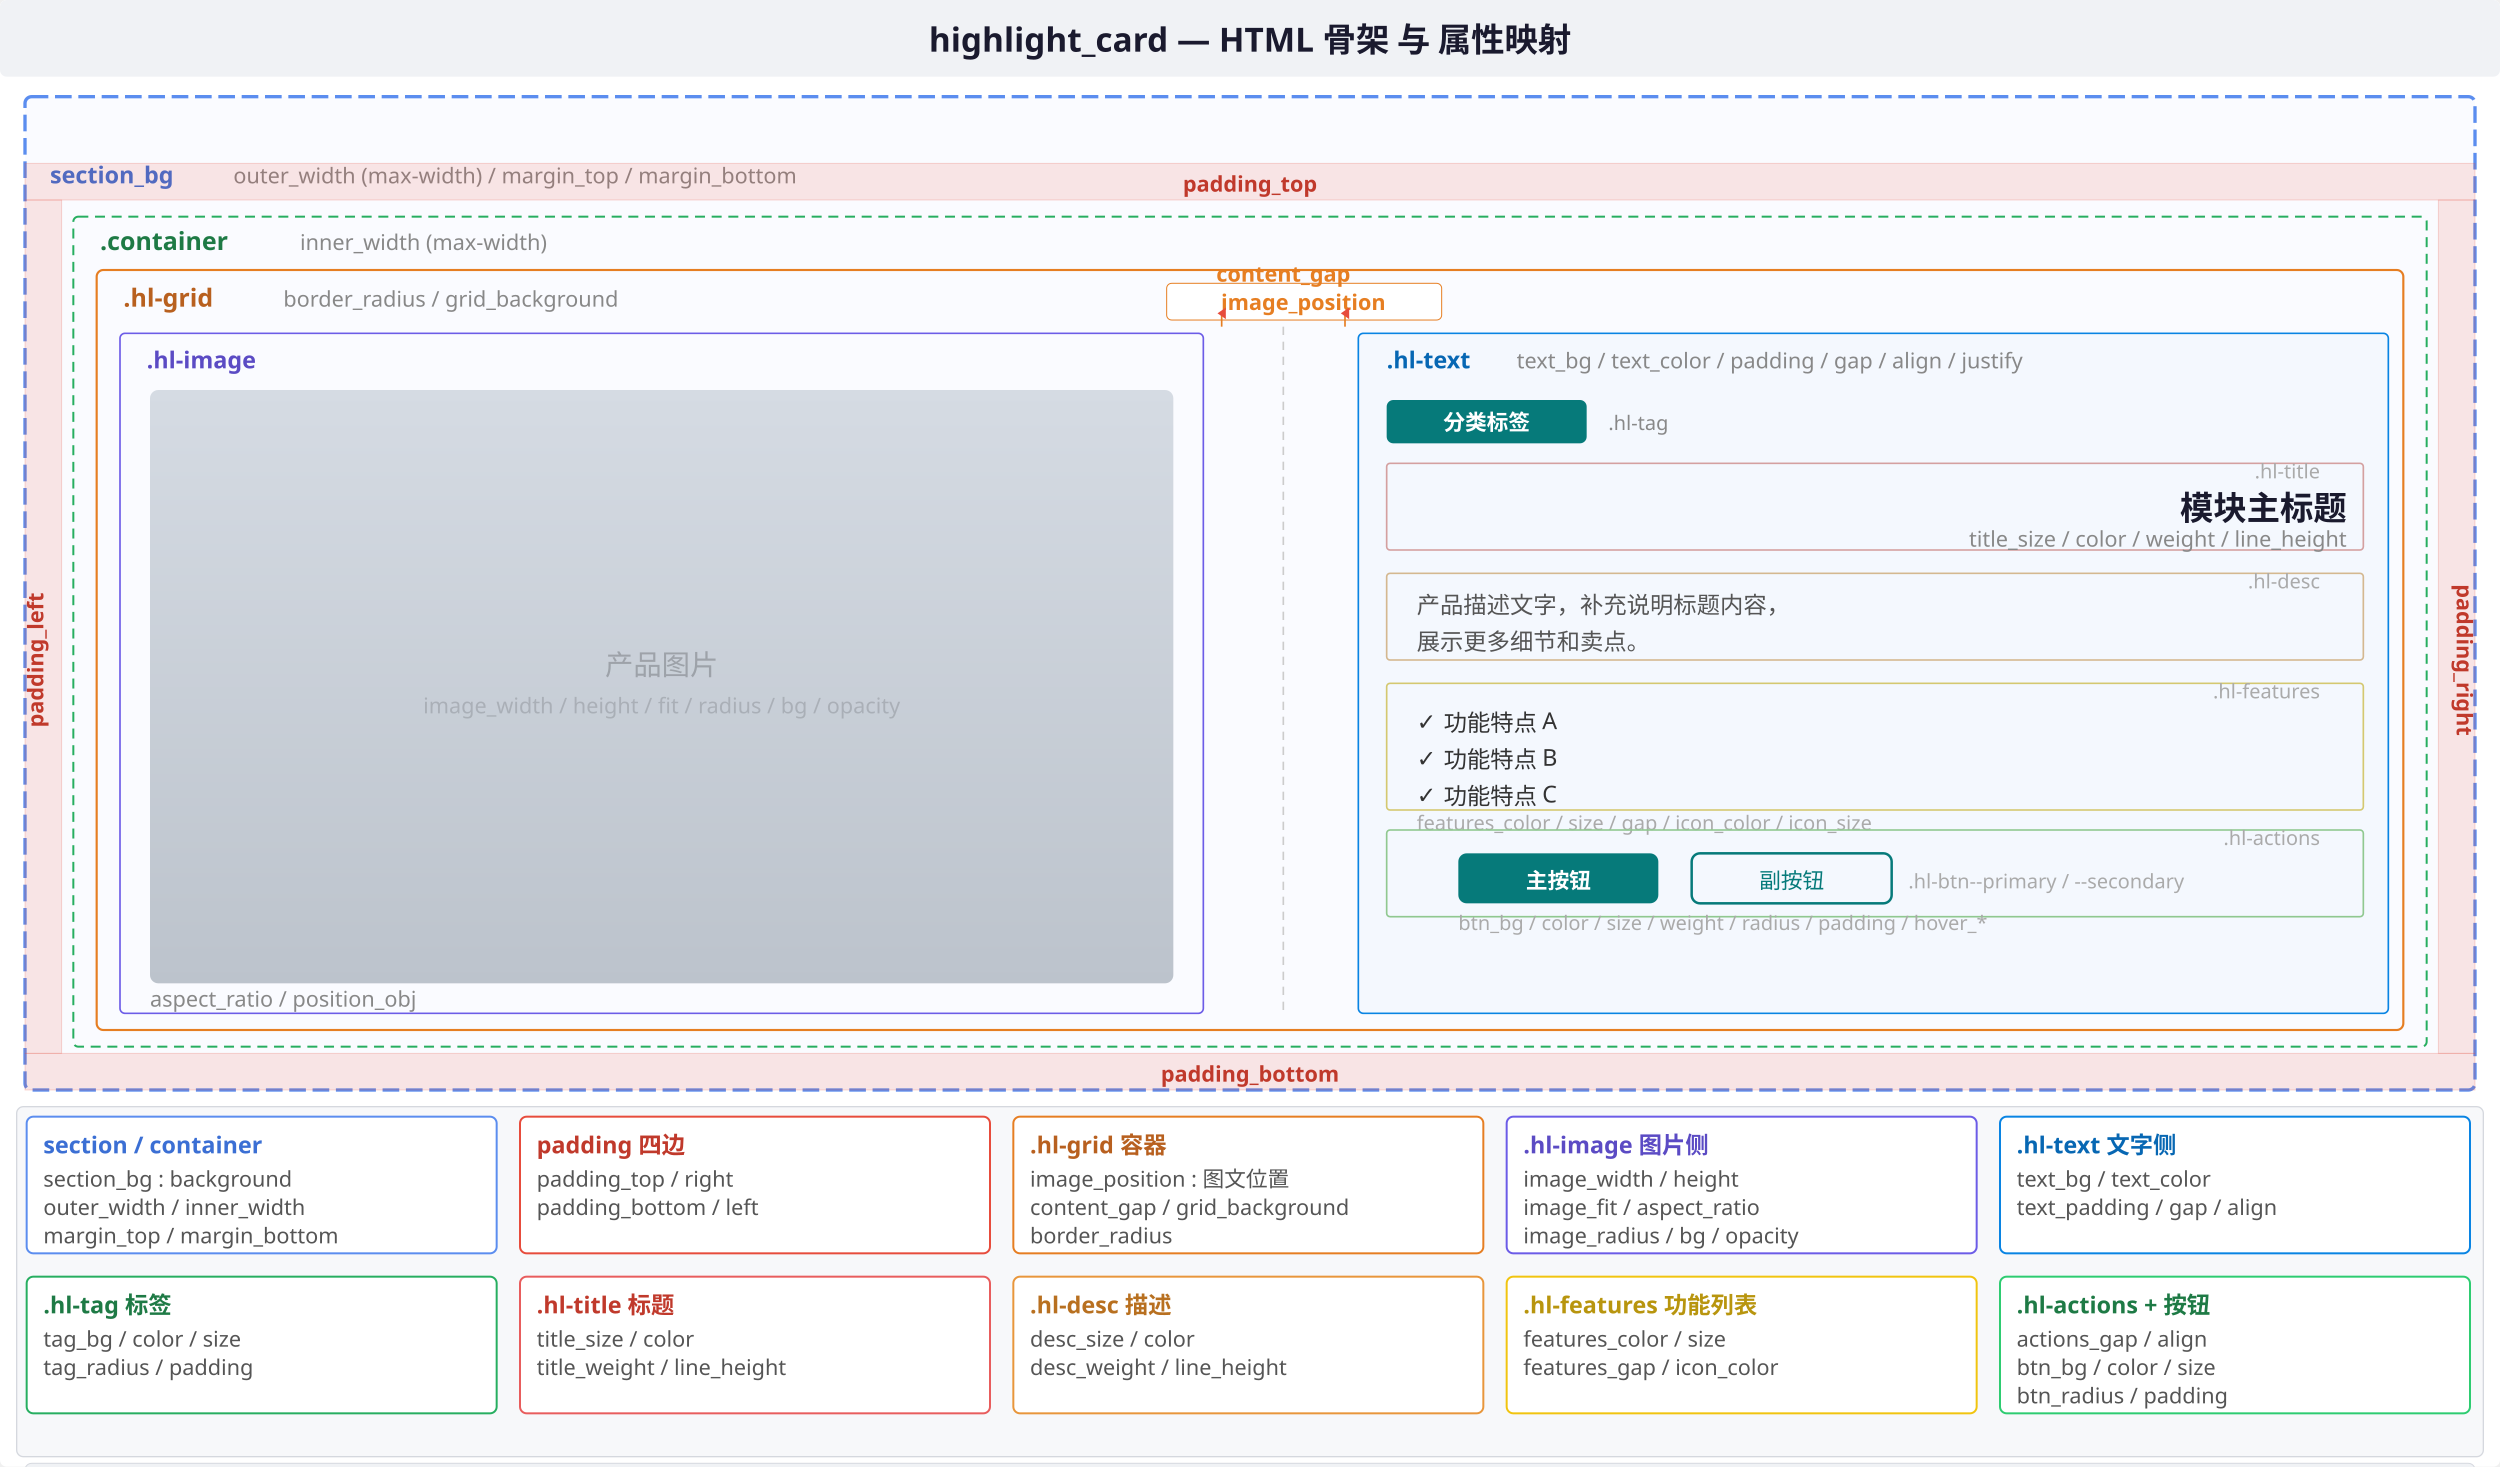
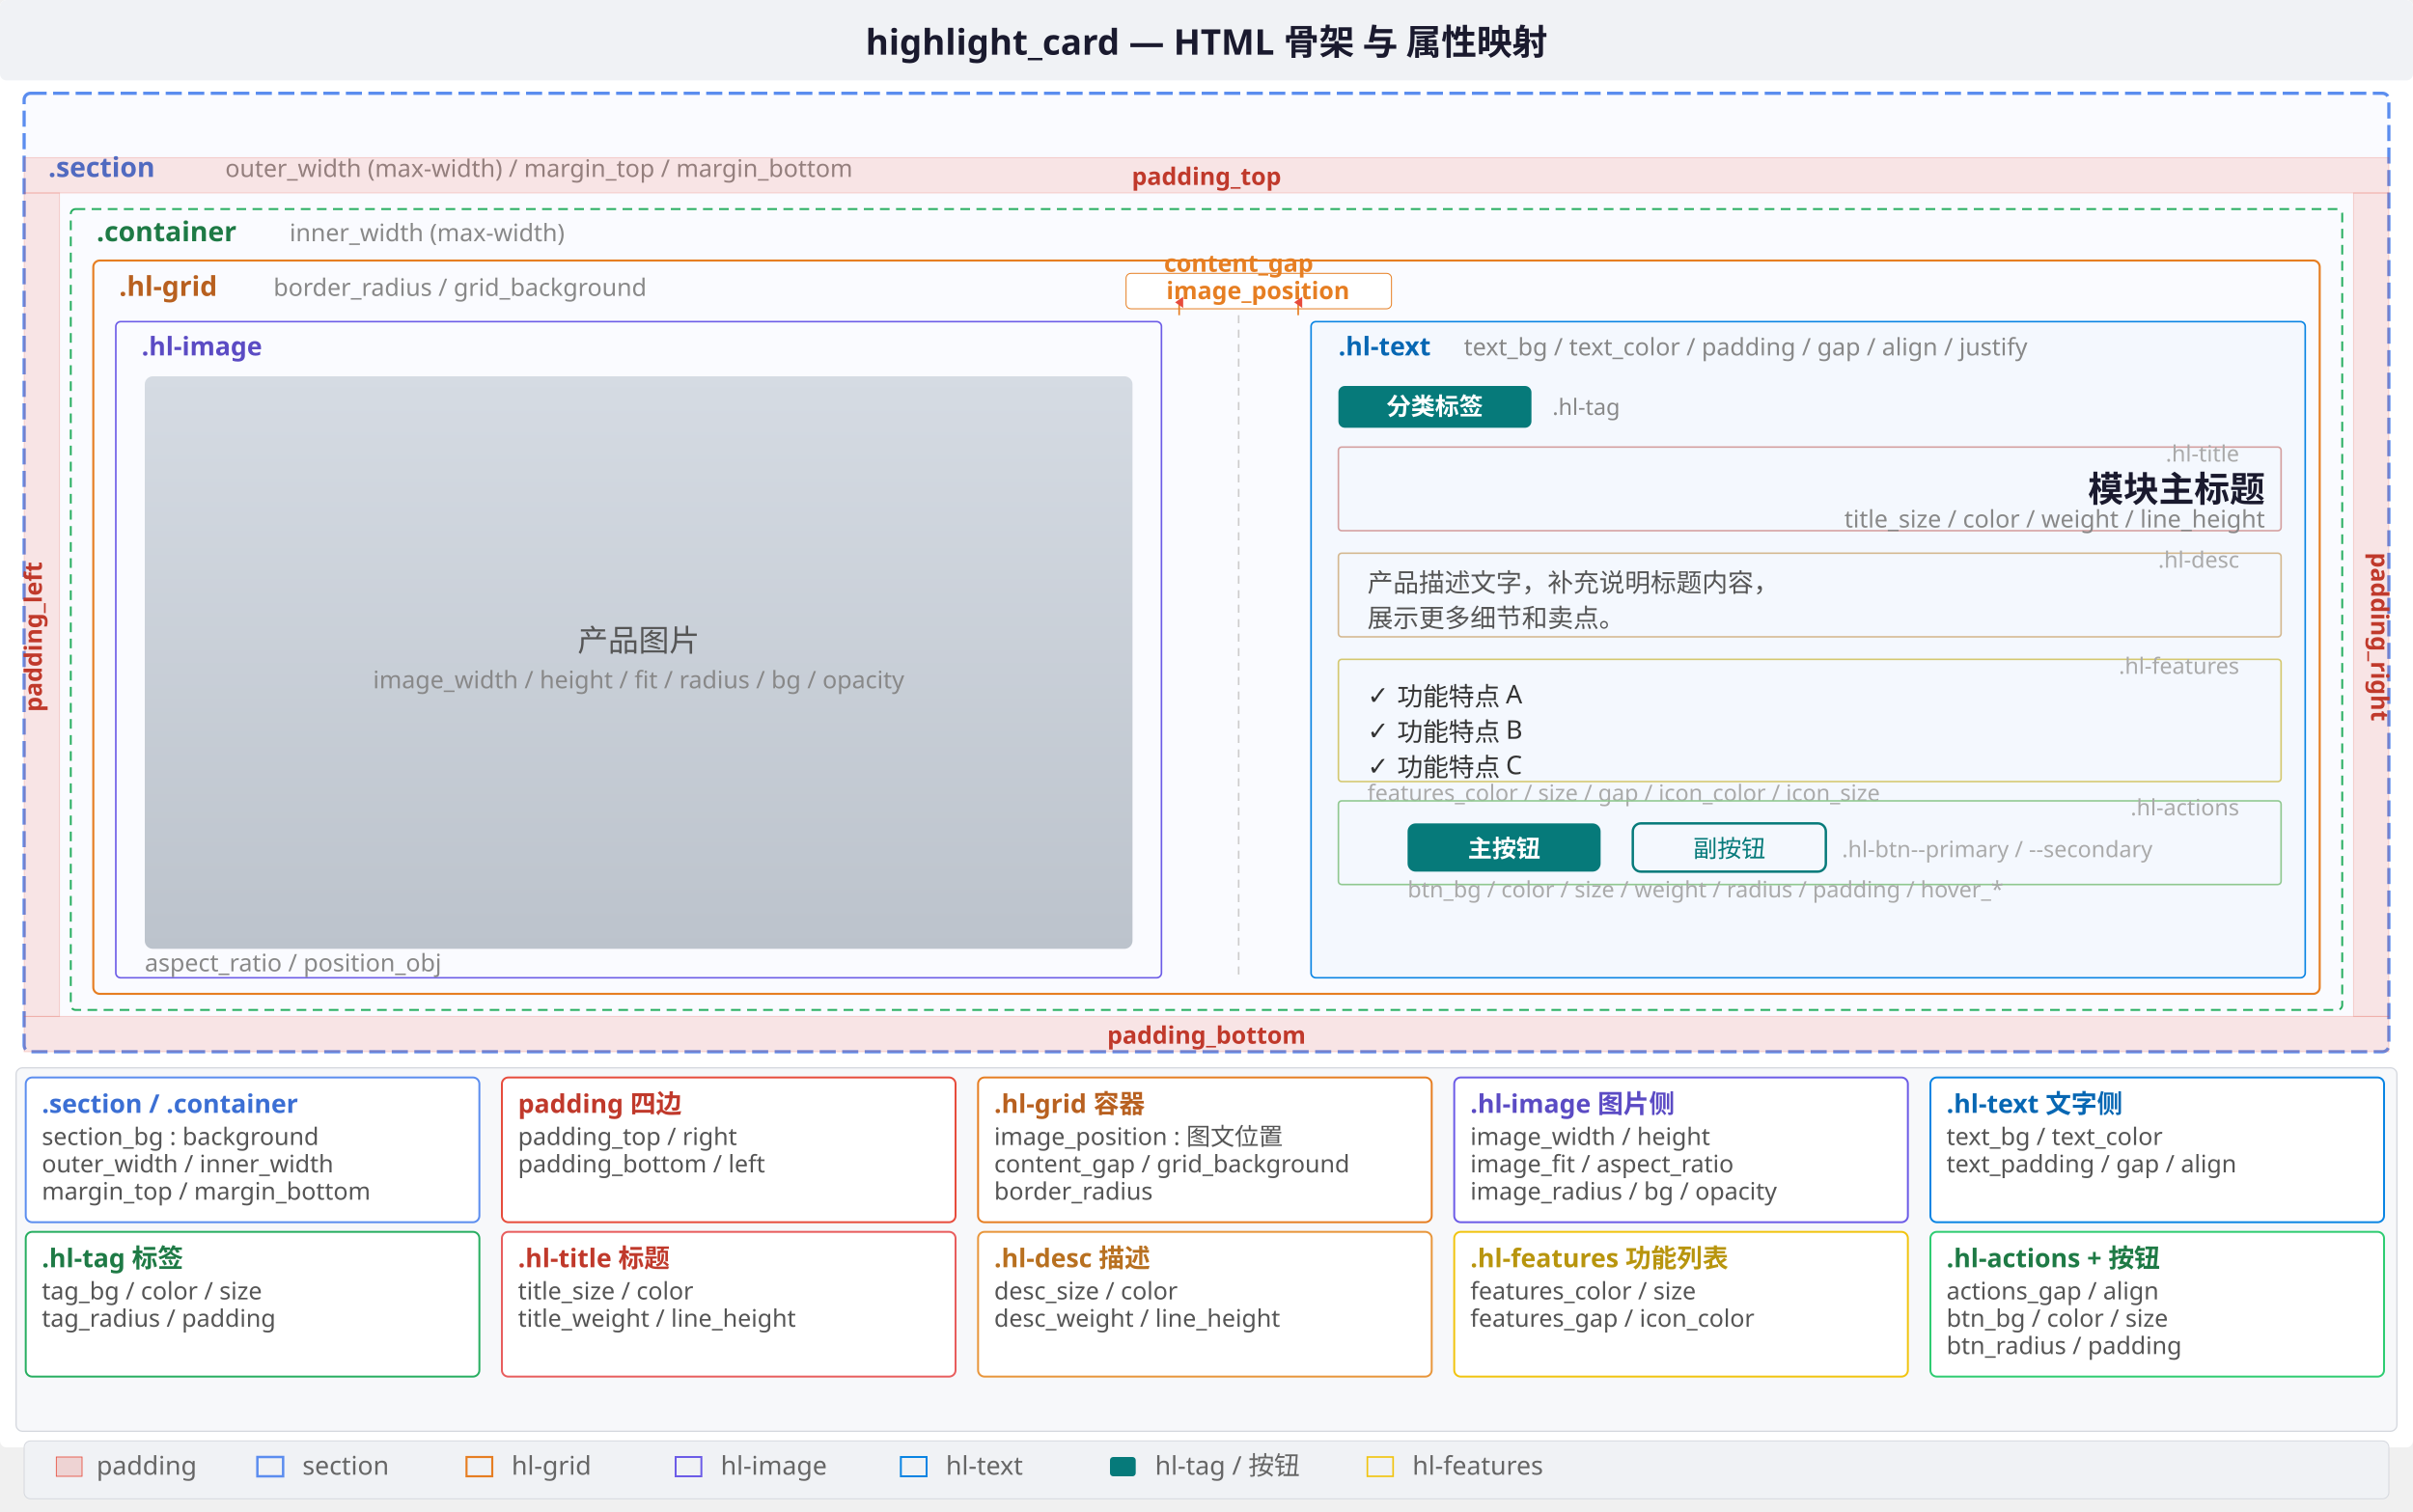
- <svg xmlns="http://www.w3.org/2000/svg" viewBox="0 0 1500 880" width="1500" height="880">
+ <svg xmlns="http://www.w3.org/2000/svg" viewBox="0 0 1500 940" width="1500" height="940">
  <defs>
    <marker id="aD" markerWidth="7" markerHeight="7" refX="3.5" refY="3.5" orient="auto">
      <path d="M0,1 L3.5,6 L7,1" fill="#e74c3c" />
    </marker>
    <marker id="aU" markerWidth="7" markerHeight="7" refX="3.5" refY="3.5" orient="auto">
      <path d="M0,6 L3.5,1 L7,6" fill="#e74c3c" />
    </marker>
    <linearGradient id="imgG" x1="0" y1="0" x2="0" y2="1">
      <stop offset="0%" stop-color="#d5dbe3" />
      <stop offset="100%" stop-color="#bcc3cc" />
    </linearGradient>
  </defs>
  <style>text{font-family:"Microsoft YaHei","PingFang SC",sans-serif}</style>
-   <rect x="0" y="0" width="1500" height="880" fill="#fff" rx="4" />
-   <rect x="0" y="0" width="1500" height="46" fill="#f0f2f5" rx="4" />
-   <text x="750" y="31" text-anchor="middle" font-size="20" font-weight="bold" fill="#1a1a2e">highlight_card — HTML 骨架 与 属性映射</text>
+   <rect x="0" y="0" width="1500" height="900" fill="#fff" rx="4" />
+   <rect x="0" y="0" width="1500" height="50" fill="#f0f2f5" rx="4" />
+   <text x="750" y="34" text-anchor="middle" font-size="22" font-weight="bold" fill="#1a1a2e">highlight_card — HTML 骨架 与 属性映射</text>
  <rect x="15" y="58" width="1470" height="596" fill="rgba(91,141,239,0.035)" stroke="#5b8def" stroke-width="2" stroke-dasharray="10 4" rx="4" />
-   <text x="30" y="110" font-size="14" fill="#3b6fd4" font-weight="bold">section_bg</text>
-   <text x="140" y="110" font-size="13" fill="#888">outer_width (max-width) / margin_top / margin_bottom</text>
+   <text x="30" y="110" font-size="17" fill="#3b6fd4" font-weight="bold">.section</text>
+   <text x="140" y="110" font-size="15" fill="#888">outer_width (max-width) / margin_top / margin_bottom</text>
  <rect x="15" y="98" width="1470" height="22" fill="rgba(231,76,60,0.13)" stroke="rgba(231,76,60,0.25)" stroke-width="0.5" />
-   <text x="750" y="115" text-anchor="middle" font-size="13" fill="#c0392b" font-weight="bold">padding_top</text>
+   <text x="750" y="115" text-anchor="middle" font-size="15" fill="#c0392b" font-weight="bold">padding_top</text>
  <rect x="15" y="632" width="1470" height="22" fill="rgba(231,76,60,0.13)" stroke="rgba(231,76,60,0.25)" stroke-width="0.5" />
-   <text x="750" y="649" text-anchor="middle" font-size="13" fill="#c0392b" font-weight="bold">padding_bottom</text>
+   <text x="750" y="649" text-anchor="middle" font-size="15" fill="#c0392b" font-weight="bold">padding_bottom</text>
  <rect x="15" y="120" width="22" height="512" fill="rgba(231,76,60,0.13)" stroke="rgba(231,76,60,0.25)" stroke-width="0.5" />
-   <text x="26" y="396" text-anchor="middle" font-size="13" fill="#c0392b" font-weight="bold" transform="rotate(-90, 26, 396)">padding_left</text>
+   <text x="26" y="396" text-anchor="middle" font-size="15" fill="#c0392b" font-weight="bold" transform="rotate(-90, 26, 396)">padding_left</text>
  <rect x="1463" y="120" width="22" height="512" fill="rgba(231,76,60,0.13)" stroke="rgba(231,76,60,0.25)" stroke-width="0.5" />
-   <text x="1474" y="396" text-anchor="middle" font-size="13" fill="#c0392b" font-weight="bold" transform="rotate(90, 1474, 396)">padding_right</text>
+   <text x="1474" y="396" text-anchor="middle" font-size="15" fill="#c0392b" font-weight="bold" transform="rotate(90, 1474, 396)">padding_right</text>
  <rect x="44" y="130" width="1412" height="498" fill="none" stroke="#27ae60" stroke-width="1.2" stroke-dasharray="6 4" rx="3" />
-   <text x="60" y="150" font-size="15" fill="#1e7a45" font-weight="bold">.container</text>
-   <text x="180" y="150" font-size="13" fill="#888">inner_width (max-width)</text>
+   <text x="60" y="150" font-size="17" fill="#1e7a45" font-weight="bold">.container</text>
+   <text x="180" y="150" font-size="15" fill="#888">inner_width (max-width)</text>
  <rect x="58" y="162" width="1384" height="456" fill="none" stroke="#e67e22" stroke-width="1.3" rx="4" />
-   <text x="74" y="184" font-size="15" fill="#b8601f" font-weight="bold">.hl-grid</text>
-   <text x="170" y="184" font-size="13" fill="#888">border_radius / grid_background</text>
+   <text x="74" y="184" font-size="17" fill="#b8601f" font-weight="bold">.hl-grid</text>
+   <text x="170" y="184" font-size="15" fill="#888">border_radius / grid_background</text>
  <rect x="700" y="170" width="165" height="22" fill="#fff" stroke="#e67e22" stroke-width="0.6" rx="3" />
-   <text x="782" y="186" text-anchor="middle" font-size="13" fill="#e67e22" font-weight="bold">image_position</text>
+   <text x="782" y="186" text-anchor="middle" font-size="15" fill="#e67e22" font-weight="bold">image_position</text>
  <line x1="770" y1="196" x2="770" y2="606" stroke="#ccc" stroke-width="1" stroke-dasharray="5 4" />
  <line x1="733" y1="196" x2="733" y2="188" stroke="#e67e22" stroke-width="1" marker-end="url(#aU)" />
  <line x1="807" y1="196" x2="807" y2="188" stroke="#e67e22" stroke-width="1" marker-end="url(#aU)" />
-   <text x="770" y="169" text-anchor="middle" font-size="13" fill="#e67e22" font-weight="bold">content_gap</text>
+   <text x="770" y="169" text-anchor="middle" font-size="15" fill="#e67e22" font-weight="bold">content_gap</text>
  <rect x="72" y="200" width="650" height="408" fill="none" stroke="#6c5ce7" stroke-width="1" rx="3" />
-   <text x="88" y="221" font-size="14" fill="#5b4bc4" font-weight="bold">.hl-image</text>
+   <text x="88" y="221" font-size="16" fill="#5b4bc4" font-weight="bold">.hl-image</text>
  <rect x="90" y="234" width="614" height="356" fill="url(#imgG)" rx="5" />
-   <text x="397" y="405" text-anchor="middle" font-size="17" fill="rgba(0,0,0,0.22)">产品图片</text>
-   <text x="397" y="428" text-anchor="middle" font-size="13" fill="rgba(0,0,0,0.15)">image_width / height / fit / radius / bg / opacity</text>
-   <text x="90" y="604" font-size="13" fill="#888">aspect_ratio / position_obj</text>
+   <text x="397" y="405" text-anchor="middle" font-size="19" fill="#555">产品图片</text>
+   <text x="397" y="428" text-anchor="middle" font-size="15" fill="#888">image_width / height / fit / radius / bg / opacity</text>
+   <text x="90" y="604" font-size="15" fill="#888">aspect_ratio / position_obj</text>
  <rect x="815" y="200" width="618" height="408" fill="rgba(9,132,227,0.025)" stroke="#0984e3" stroke-width="1" rx="3" />
-   <text x="832" y="221" font-size="14" fill="#0767b3" font-weight="bold">.hl-text</text>
-   <text x="910" y="221" font-size="13" fill="#888">text_bg / text_color / padding / gap / align / justify</text>
+   <text x="832" y="221" font-size="16" fill="#0767b3" font-weight="bold">.hl-text</text>
+   <text x="910" y="221" font-size="15" fill="#888">text_bg / text_color / padding / gap / align / justify</text>
  <rect x="832" y="240" width="120" height="26" fill="#067a7a" rx="4" />
-   <text x="892" y="258" text-anchor="middle" font-size="13" fill="#fff" font-weight="bold">分类标签</text>
-   <text x="965" y="258" font-size="12" fill="#888">.hl-tag</text>
+   <text x="892" y="258" text-anchor="middle" font-size="15" fill="#fff" font-weight="bold">分类标签</text>
+   <text x="965" y="258" font-size="14" fill="#888">.hl-tag</text>
  <rect x="832" y="278" width="586" height="52" fill="none" stroke="#d4a0a0" stroke-width="1" rx="2" />
-   <text x="1392" y="287" text-anchor="end" font-size="12" fill="#aaa">.hl-title</text>
-   <text x="1408" y="312" text-anchor="end" font-size="20" fill="#1a1a2e" font-weight="bold">模块主标题</text>
-   <text x="1408" y="328" text-anchor="end" font-size="13" fill="#888">title_size / color / weight / line_height</text>
+   <text x="1392" y="287" text-anchor="end" font-size="14" fill="#aaa">.hl-title</text>
+   <text x="1408" y="312" text-anchor="end" font-size="22" fill="#1a1a2e" font-weight="bold">模块主标题</text>
+   <text x="1408" y="328" text-anchor="end" font-size="15" fill="#888">title_size / color / weight / line_height</text>
  <rect x="832" y="344" width="586" height="52" fill="none" stroke="#d4b890" stroke-width="1" rx="2" />
-   <text x="1392" y="353" text-anchor="end" font-size="12" fill="#aaa">.hl-desc</text>
-   <text x="850" y="368" font-size="14" fill="#555">产品描述文字，补充说明标题内容，</text>
-   <text x="850" y="390" font-size="14" fill="#555">展示更多细节和卖点。</text>
+   <text x="1392" y="353" text-anchor="end" font-size="14" fill="#aaa">.hl-desc</text>
+   <text x="850" y="368" font-size="16" fill="#555">产品描述文字，补充说明标题内容，</text>
+   <text x="850" y="390" font-size="16" fill="#555">展示更多细节和卖点。</text>
  <rect x="832" y="410" width="586" height="76" fill="none" stroke="#d4c870" stroke-width="1" rx="2" />
-   <text x="1392" y="419" text-anchor="end" font-size="12" fill="#aaa">.hl-features</text>
-   <text x="850" y="438" font-size="14" fill="#333">✓ 功能特点 A</text>
-   <text x="850" y="460" font-size="14" fill="#333">✓ 功能特点 B</text>
-   <text x="850" y="482" font-size="14" fill="#333">✓ 功能特点 C</text>
-   <text x="850" y="498" font-size="12" fill="#aaa">features_color / size / gap / icon_color / icon_size</text>
+   <text x="1392" y="419" text-anchor="end" font-size="14" fill="#aaa">.hl-features</text>
+   <text x="850" y="438" font-size="16" fill="#333">✓ 功能特点 A</text>
+   <text x="850" y="460" font-size="16" fill="#333">✓ 功能特点 B</text>
+   <text x="850" y="482" font-size="16" fill="#333">✓ 功能特点 C</text>
+   <text x="850" y="498" font-size="14" fill="#aaa">features_color / size / gap / icon_color / icon_size</text>
  <rect x="832" y="498" width="586" height="52" fill="none" stroke="#90c890" stroke-width="1" rx="2" />
-   <text x="1392" y="507" text-anchor="end" font-size="12" fill="#aaa">.hl-actions</text>
+   <text x="1392" y="507" text-anchor="end" font-size="14" fill="#aaa">.hl-actions</text>
  <rect x="875" y="512" width="120" height="30" fill="#067a7a" rx="5" />
-   <text x="935" y="533" text-anchor="middle" font-size="13" fill="#fff" font-weight="bold">主按钮</text>
+   <text x="935" y="533" text-anchor="middle" font-size="15" fill="#fff" font-weight="bold">主按钮</text>
  <rect x="1015" y="512" width="120" height="30" fill="none" stroke="#067a7a" stroke-width="1.5" rx="5" />
-   <text x="1075" y="533" text-anchor="middle" font-size="13" fill="#067a7a">副按钮</text>
-   <text x="1145" y="533" font-size="12" fill="#aaa">.hl-btn--primary / --secondary</text>
-   <text x="875" y="558" font-size="12" fill="#aaa">btn_bg / color / size / weight / radius / padding / hover_*</text>
-   <rect x="10" y="664" width="1480" height="210" fill="#f7f8fa" stroke="#d5d8de" stroke-width="0.8" rx="4" />
-   <text x="750" y="684" text-anchor="middle" font-size="14" fill="#888" font-weight="bold">属性字段</text>
-   <rect x="16" y="670" width="282" height="82" fill="#fff" stroke="#5b8def" stroke-width="1.2" rx="4" />
-   <text x="26" y="692" font-size="14" fill="#3b6fd4" font-weight="bold">section / container</text>
-   <text x="26" y="712" font-size="13" fill="#555">section_bg : background</text>
-   <text x="26" y="729" font-size="13" fill="#555">outer_width / inner_width</text>
-   <text x="26" y="746" font-size="13" fill="#555">margin_top / margin_bottom</text>
-   <rect x="312" y="670" width="282" height="82" fill="#fff" stroke="#e74c3c" stroke-width="1.2" rx="4" />
-   <text x="322" y="692" font-size="14" fill="#c0392b" font-weight="bold">padding 四边</text>
-   <text x="322" y="712" font-size="13" fill="#555">padding_top / right</text>
-   <text x="322" y="729" font-size="13" fill="#555">padding_bottom / left</text>
-   <rect x="608" y="670" width="282" height="82" fill="#fff" stroke="#e67e22" stroke-width="1.2" rx="4" />
-   <text x="618" y="692" font-size="14" fill="#b8601f" font-weight="bold">.hl-grid 容器</text>
-   <text x="618" y="712" font-size="13" fill="#555">image_position : 图文位置</text>
-   <text x="618" y="729" font-size="13" fill="#555">content_gap / grid_background</text>
-   <text x="618" y="746" font-size="13" fill="#555">border_radius</text>
-   <rect x="904" y="670" width="282" height="82" fill="#fff" stroke="#6c5ce7" stroke-width="1.2" rx="4" />
-   <text x="914" y="692" font-size="14" fill="#5b4bc4" font-weight="bold">.hl-image 图片侧</text>
-   <text x="914" y="712" font-size="13" fill="#555">image_width / height</text>
-   <text x="914" y="729" font-size="13" fill="#555">image_fit / aspect_ratio</text>
-   <text x="914" y="746" font-size="13" fill="#555">image_radius / bg / opacity</text>
-   <rect x="1200" y="670" width="282" height="82" fill="#fff" stroke="#0984e3" stroke-width="1.2" rx="4" />
-   <text x="1210" y="692" font-size="14" fill="#0767b3" font-weight="bold">.hl-text 文字侧</text>
-   <text x="1210" y="712" font-size="13" fill="#555">text_bg / text_color</text>
-   <text x="1210" y="729" font-size="13" fill="#555">text_padding / gap / align</text>
-   <rect x="16" y="766" width="282" height="82" fill="#fff" stroke="#27ae60" stroke-width="1.2" rx="4" />
-   <text x="26" y="788" font-size="14" fill="#1e7a45" font-weight="bold">.hl-tag 标签</text>
-   <text x="26" y="808" font-size="13" fill="#555">tag_bg / color / size</text>
-   <text x="26" y="825" font-size="13" fill="#555">tag_radius / padding</text>
-   <rect x="312" y="766" width="282" height="82" fill="#fff" stroke="#e85d5d" stroke-width="1.2" rx="4" />
-   <text x="322" y="788" font-size="14" fill="#c0392b" font-weight="bold">.hl-title 标题</text>
-   <text x="322" y="808" font-size="13" fill="#555">title_size / color</text>
-   <text x="322" y="825" font-size="13" fill="#555">title_weight / line_height</text>
-   <rect x="608" y="766" width="282" height="82" fill="#fff" stroke="#e8963b" stroke-width="1.2" rx="4" />
-   <text x="618" y="788" font-size="14" fill="#b87020" font-weight="bold">.hl-desc 描述</text>
-   <text x="618" y="808" font-size="13" fill="#555">desc_size / color</text>
-   <text x="618" y="825" font-size="13" fill="#555">desc_weight / line_height</text>
-   <rect x="904" y="766" width="282" height="82" fill="#fff" stroke="#f1c40f" stroke-width="1.2" rx="4" />
-   <text x="914" y="788" font-size="14" fill="#b8950e" font-weight="bold">.hl-features 功能列表</text>
-   <text x="914" y="808" font-size="13" fill="#555">features_color / size</text>
-   <text x="914" y="825" font-size="13" fill="#555">features_gap / icon_color</text>
-   <rect x="1200" y="766" width="282" height="82" fill="#fff" stroke="#2ecc71" stroke-width="1.2" rx="4" />
-   <text x="1210" y="788" font-size="14" fill="#1e7a45" font-weight="bold">.hl-actions + 按钮</text>
-   <text x="1210" y="808" font-size="13" fill="#555">actions_gap / align</text>
-   <text x="1210" y="825" font-size="13" fill="#555">btn_bg / color / size</text>
-   <text x="1210" y="842" font-size="13" fill="#555">btn_radius / padding</text>
-   <rect x="15" y="878" width="1470" height="36" fill="#f0f2f5" stroke="#d5d8de" stroke-width="0.6" rx="4" />
-   <rect x="35" y="888" width="16" height="12" fill="rgba(231,76,60,0.18)" stroke="#e74c3c" stroke-width="0.5" />
-   <text x="60" y="899" font-size="14" fill="#666">padding</text>
-   <rect x="160" y="888" width="16" height="12" fill="none" stroke="#5b8def" stroke-width="1.5" />
-   <text x="188" y="899" font-size="14" fill="#666">section</text>
-   <rect x="290" y="888" width="16" height="12" fill="none" stroke="#e67e22" stroke-width="1.3" />
-   <text x="318" y="899" font-size="14" fill="#666">hl-grid</text>
-   <rect x="420" y="888" width="16" height="12" fill="none" stroke="#6c5ce7" stroke-width="1.2" />
-   <text x="448" y="899" font-size="14" fill="#666">hl-image</text>
-   <rect x="560" y="888" width="16" height="12" fill="none" stroke="#0984e3" stroke-width="1.2" />
-   <text x="588" y="899" font-size="14" fill="#666">hl-text</text>
-   <rect x="690" y="888" width="16" height="12" fill="#067a7a" rx="2" />
-   <text x="718" y="899" font-size="14" fill="#666">hl-tag / 按钮</text>
-   <rect x="850" y="888" width="16" height="12" fill="none" stroke="#f1c40f" stroke-width="1" />
-   <text x="878" y="899" font-size="14" fill="#666">hl-features</text>
+   <text x="1075" y="533" text-anchor="middle" font-size="15" fill="#067a7a">副按钮</text>
+   <text x="1145" y="533" font-size="14" fill="#aaa">.hl-btn--primary / --secondary</text>
+   <text x="875" y="558" font-size="14" fill="#aaa">btn_bg / color / size / weight / radius / padding / hover_*</text>
+   <rect x="10" y="664" width="1480" height="226" fill="#f7f8fa" stroke="#d5d8de" stroke-width="0.8" rx="4" />
+   <text x="750" y="684" text-anchor="middle" font-size="16" fill="#888" font-weight="bold">属性字段</text>
+   <rect x="16" y="670" width="282" height="90" fill="#fff" stroke="#5b8def" stroke-width="1.2" rx="4" />
+   <text x="26" y="692" font-size="16" fill="#3b6fd4" font-weight="bold">.section / .container</text>
+   <text x="26" y="712" font-size="15" fill="#555">section_bg : background</text>
+   <text x="26" y="729" font-size="15" fill="#555">outer_width / inner_width</text>
+   <text x="26" y="746" font-size="15" fill="#555">margin_top / margin_bottom</text>
+   <rect x="312" y="670" width="282" height="90" fill="#fff" stroke="#e74c3c" stroke-width="1.2" rx="4" />
+   <text x="322" y="692" font-size="16" fill="#c0392b" font-weight="bold">padding 四边</text>
+   <text x="322" y="712" font-size="15" fill="#555">padding_top / right</text>
+   <text x="322" y="729" font-size="15" fill="#555">padding_bottom / left</text>
+   <rect x="608" y="670" width="282" height="90" fill="#fff" stroke="#e67e22" stroke-width="1.2" rx="4" />
+   <text x="618" y="692" font-size="16" fill="#b8601f" font-weight="bold">.hl-grid 容器</text>
+   <text x="618" y="712" font-size="15" fill="#555">image_position : 图文位置</text>
+   <text x="618" y="729" font-size="15" fill="#555">content_gap / grid_background</text>
+   <text x="618" y="746" font-size="15" fill="#555">border_radius</text>
+   <rect x="904" y="670" width="282" height="90" fill="#fff" stroke="#6c5ce7" stroke-width="1.2" rx="4" />
+   <text x="914" y="692" font-size="16" fill="#5b4bc4" font-weight="bold">.hl-image 图片侧</text>
+   <text x="914" y="712" font-size="15" fill="#555">image_width / height</text>
+   <text x="914" y="729" font-size="15" fill="#555">image_fit / aspect_ratio</text>
+   <text x="914" y="746" font-size="15" fill="#555">image_radius / bg / opacity</text>
+   <rect x="1200" y="670" width="282" height="90" fill="#fff" stroke="#0984e3" stroke-width="1.2" rx="4" />
+   <text x="1210" y="692" font-size="16" fill="#0767b3" font-weight="bold">.hl-text 文字侧</text>
+   <text x="1210" y="712" font-size="15" fill="#555">text_bg / text_color</text>
+   <text x="1210" y="729" font-size="15" fill="#555">text_padding / gap / align</text>
+   <rect x="16" y="766" width="282" height="90" fill="#fff" stroke="#27ae60" stroke-width="1.2" rx="4" />
+   <text x="26" y="788" font-size="16" fill="#1e7a45" font-weight="bold">.hl-tag 标签</text>
+   <text x="26" y="808" font-size="15" fill="#555">tag_bg / color / size</text>
+   <text x="26" y="825" font-size="15" fill="#555">tag_radius / padding</text>
+   <rect x="312" y="766" width="282" height="90" fill="#fff" stroke="#e85d5d" stroke-width="1.2" rx="4" />
+   <text x="322" y="788" font-size="16" fill="#c0392b" font-weight="bold">.hl-title 标题</text>
+   <text x="322" y="808" font-size="15" fill="#555">title_size / color</text>
+   <text x="322" y="825" font-size="15" fill="#555">title_weight / line_height</text>
+   <rect x="608" y="766" width="282" height="90" fill="#fff" stroke="#e8963b" stroke-width="1.2" rx="4" />
+   <text x="618" y="788" font-size="16" fill="#b87020" font-weight="bold">.hl-desc 描述</text>
+   <text x="618" y="808" font-size="15" fill="#555">desc_size / color</text>
+   <text x="618" y="825" font-size="15" fill="#555">desc_weight / line_height</text>
+   <rect x="904" y="766" width="282" height="90" fill="#fff" stroke="#f1c40f" stroke-width="1.2" rx="4" />
+   <text x="914" y="788" font-size="16" fill="#b8950e" font-weight="bold">.hl-features 功能列表</text>
+   <text x="914" y="808" font-size="15" fill="#555">features_color / size</text>
+   <text x="914" y="825" font-size="15" fill="#555">features_gap / icon_color</text>
+   <rect x="1200" y="766" width="282" height="90" fill="#fff" stroke="#2ecc71" stroke-width="1.2" rx="4" />
+   <text x="1210" y="788" font-size="16" fill="#1e7a45" font-weight="bold">.hl-actions + 按钮</text>
+   <text x="1210" y="808" font-size="15" fill="#555">actions_gap / align</text>
+   <text x="1210" y="825" font-size="15" fill="#555">btn_bg / color / size</text>
+   <text x="1210" y="842" font-size="15" fill="#555">btn_radius / padding</text>
+   <rect x="15" y="896" width="1470" height="36" fill="#f0f2f5" stroke="#d5d8de" stroke-width="0.6" rx="4" />
+   <rect x="35" y="906" width="16" height="12" fill="rgba(231,76,60,0.18)" stroke="#e74c3c" stroke-width="0.5" />
+   <text x="60" y="917" font-size="16" fill="#666">padding</text>
+   <rect x="160" y="906" width="16" height="12" fill="none" stroke="#5b8def" stroke-width="1.5" />
+   <text x="188" y="917" font-size="16" fill="#666">section</text>
+   <rect x="290" y="906" width="16" height="12" fill="none" stroke="#e67e22" stroke-width="1.3" />
+   <text x="318" y="917" font-size="16" fill="#666">hl-grid</text>
+   <rect x="420" y="906" width="16" height="12" fill="none" stroke="#6c5ce7" stroke-width="1.2" />
+   <text x="448" y="917" font-size="16" fill="#666">hl-image</text>
+   <rect x="560" y="906" width="16" height="12" fill="none" stroke="#0984e3" stroke-width="1.2" />
+   <text x="588" y="917" font-size="16" fill="#666">hl-text</text>
+   <rect x="690" y="906" width="16" height="12" fill="#067a7a" rx="2" />
+   <text x="718" y="917" font-size="16" fill="#666">hl-tag / 按钮</text>
+   <rect x="850" y="906" width="16" height="12" fill="none" stroke="#f1c40f" stroke-width="1" />
+   <text x="878" y="917" font-size="16" fill="#666">hl-features</text>
</svg>
